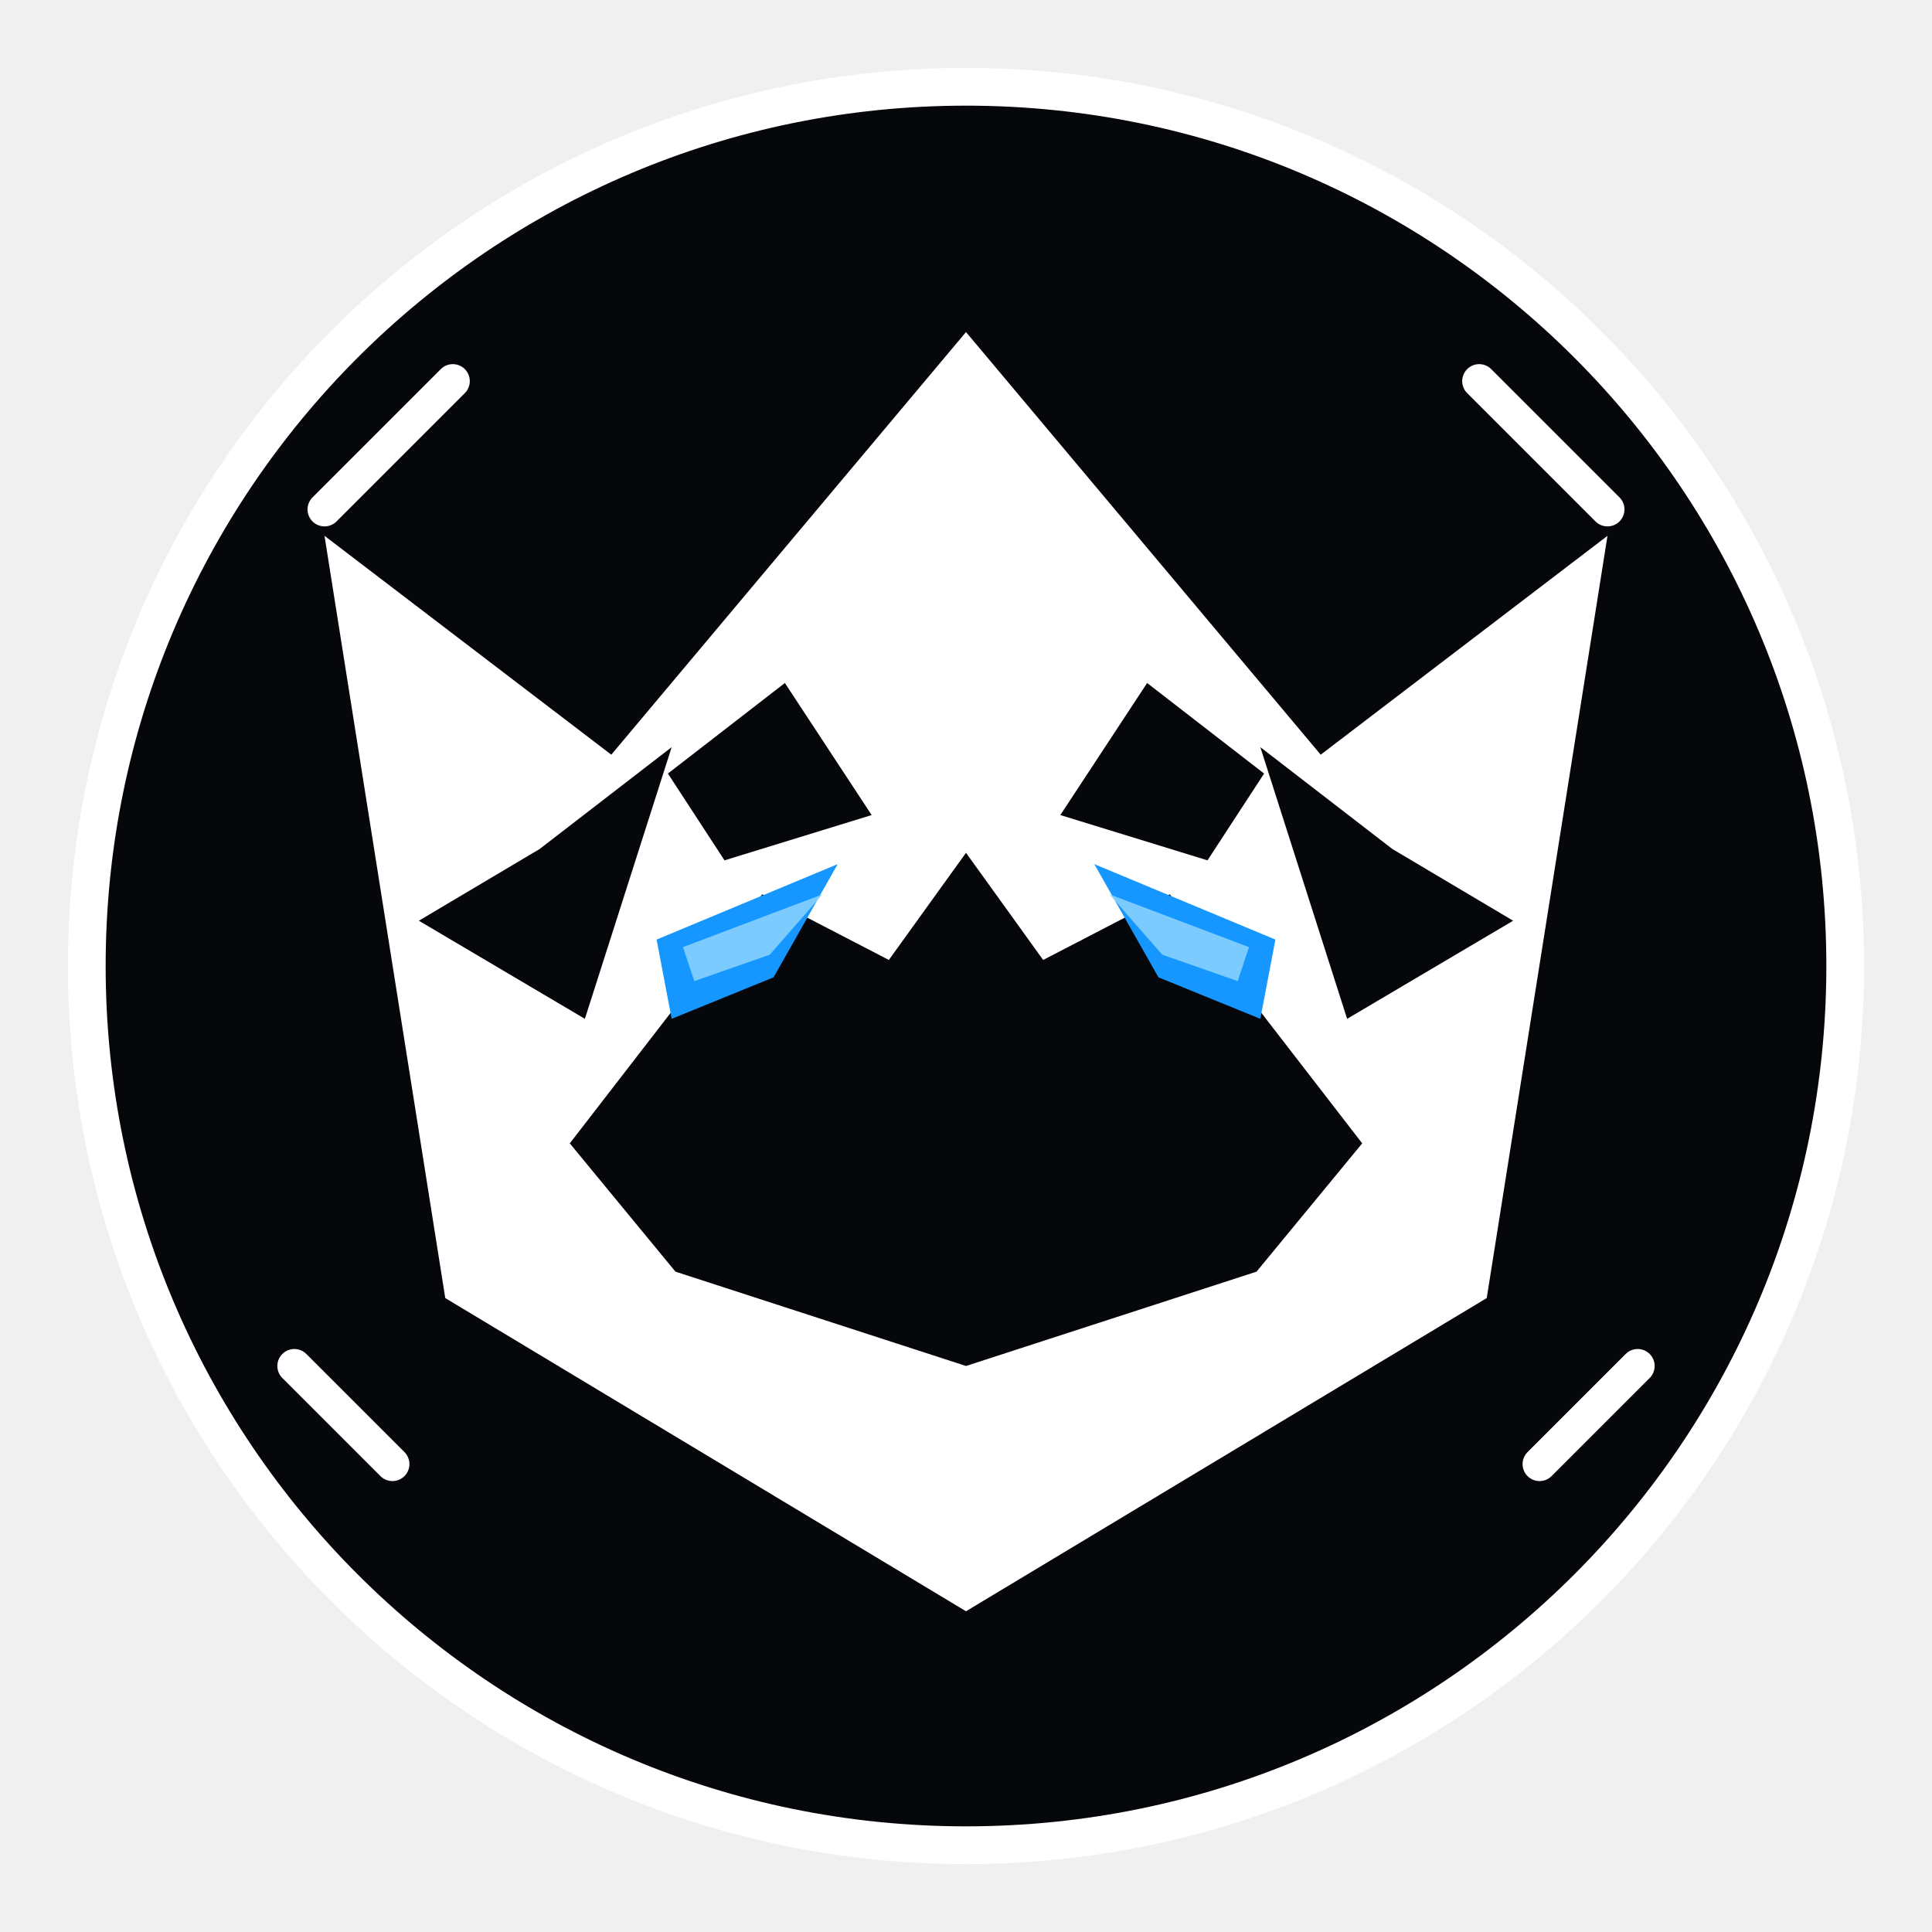
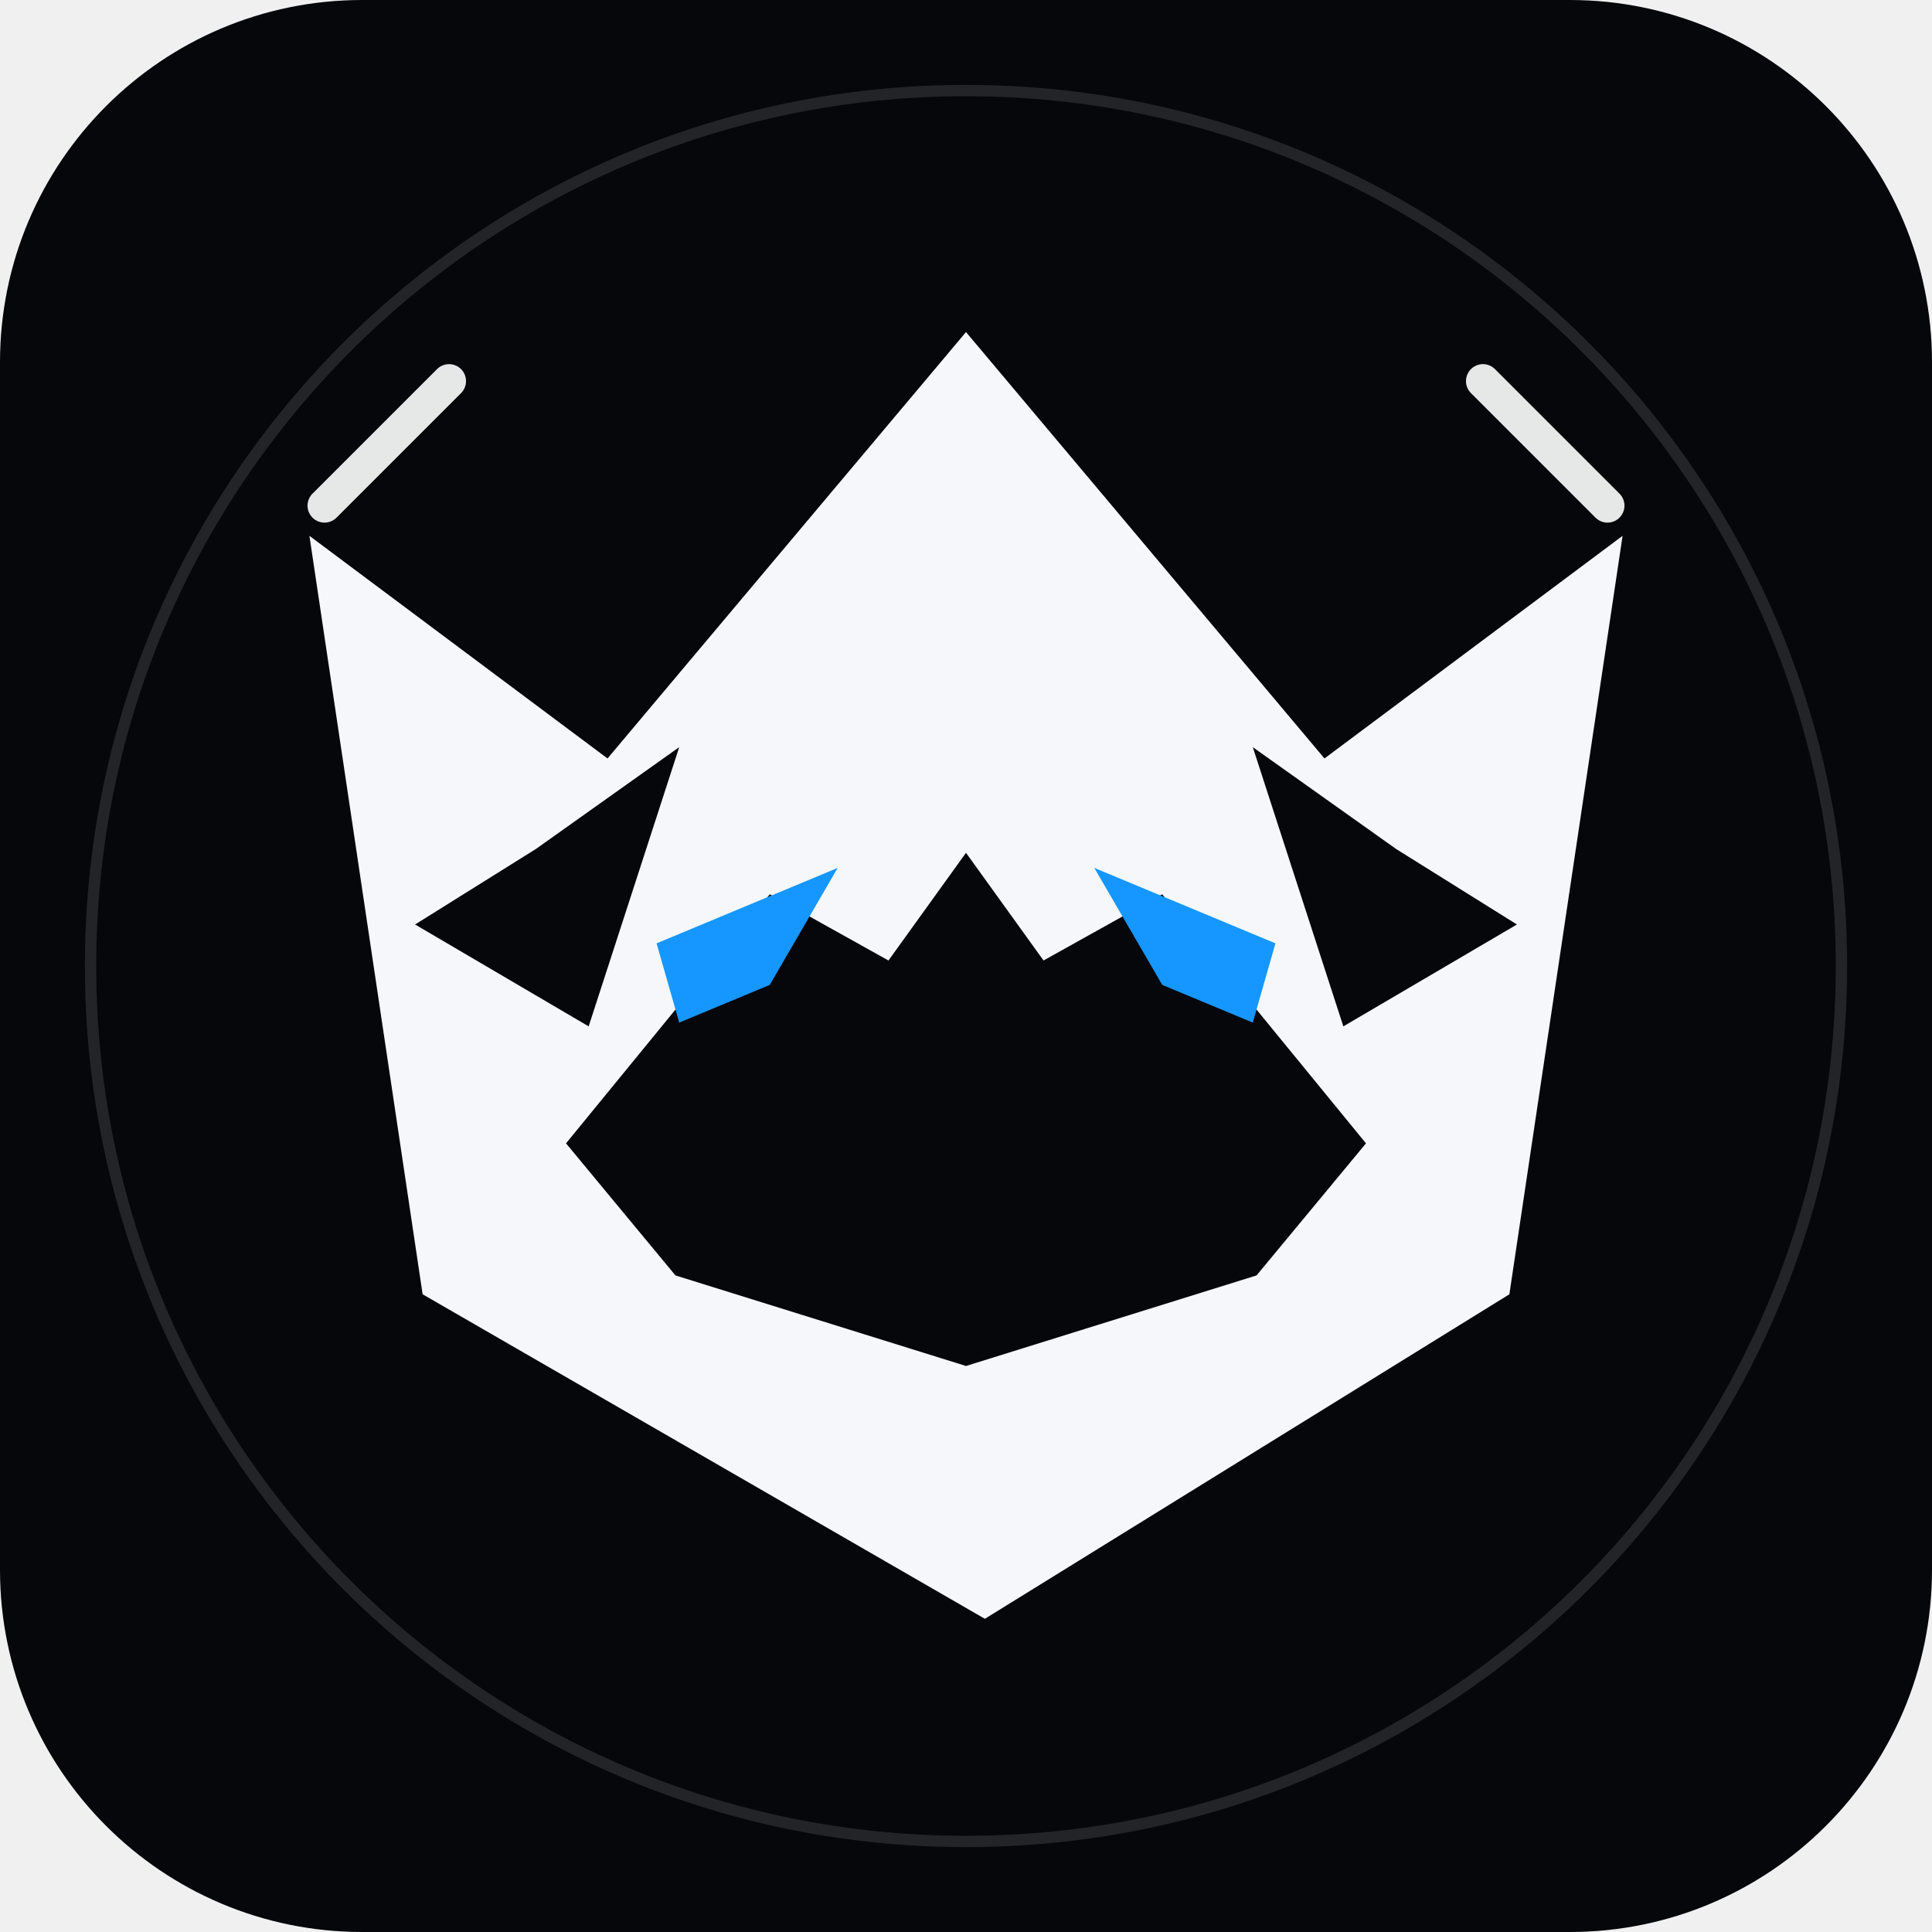
- <svg xmlns="http://www.w3.org/2000/svg" viewBox="0 0 512 512">
-   <circle cx="256" cy="256" r="233" fill="#05070b" stroke="#fff" stroke-width="10" />
-   <g fill="#fff">
-     <path d="M118 344 86 142l76 58 94-112 94 112 76-58-32 202-138 83z" />
-     <path d="M143 225 178 198l-23 72-44-26z" fill="#05070b" />
-     <path d="M369 225 334 198l23 72 44-26z" fill="#05070b" />
-     <path d="M151 303 202 237l54 28v97l-77-25z" fill="#05070b" />
-     <path d="M361 303 310 237l-54 28v97l77-25z" fill="#05070b" />
-     <path d="M256 226 292 276 256 318 220 276z" fill="#05070b" />
-     <path d="M225 330h62l-31 31z" fill="#05070b" />
-     <path d="M177 205 208 181l23 35-39 12z" fill="#05070b" />
-     <path d="M335 205 304 181l-23 35 39 12z" fill="#05070b" />
+ <svg xmlns="http://www.w3.org/2000/svg" viewBox="0 0 512 512" role="img" aria-labelledby="t d">
+   <rect width="512" height="512" rx="96" fill="#05070b" />
+   <g fill="#f5f7fa">
+     <path d="M112 343 82 142l79 59 95-113 95 113 79-59-30 201-139 86z" />
+     <path fill="#05070b" d="M142 225 180 198l-24 74-46-27zM370 225 332 198l24 74 46-27z" />
+     <path fill="#05070b" d="M150 303 204 237l52 29v96l-77-24zM362 303 308 237l-52 29v96l77-24z" />
+     <path fill="#05070b" d="M256 226 292 276 256 320 220 276zM224 331h64l-32 31z" />
  </g>
-   <path d="M174 249 222 229 205 259 178 270zM338 249 290 229 307 259 334 270z" fill="#1597ff" />
-   <path d="M181 251 218 237 204 253 184 260zM331 251 294 237 308 253 328 260z" fill="#8ed4ff" opacity=".85" />
-   <g fill="none" stroke="#fff" stroke-width="9" stroke-linecap="round">
-     <path d="M120 101 86 135" />
-     <path d="M392 101 426 135" />
-     <path d="M78 362 104 388" />
-     <path d="M434 362 408 388" />
+   <g fill="#1597ff">
+     <path d="M174 250 222 230 204 261 180 271z" />
+     <path d="M338 250 290 230 308 261 332 271z" />
  </g>
+   <g fill="none" stroke="#fff" stroke-width="9" stroke-linecap="round" opacity=".9">
+     <path d="M119 101 86 134" />
+     <path d="M393 101 426 134" />
+   </g>
+   <circle cx="256" cy="256" r="232" fill="none" stroke="#fff" stroke-opacity=".12" stroke-width="3" />
</svg>
